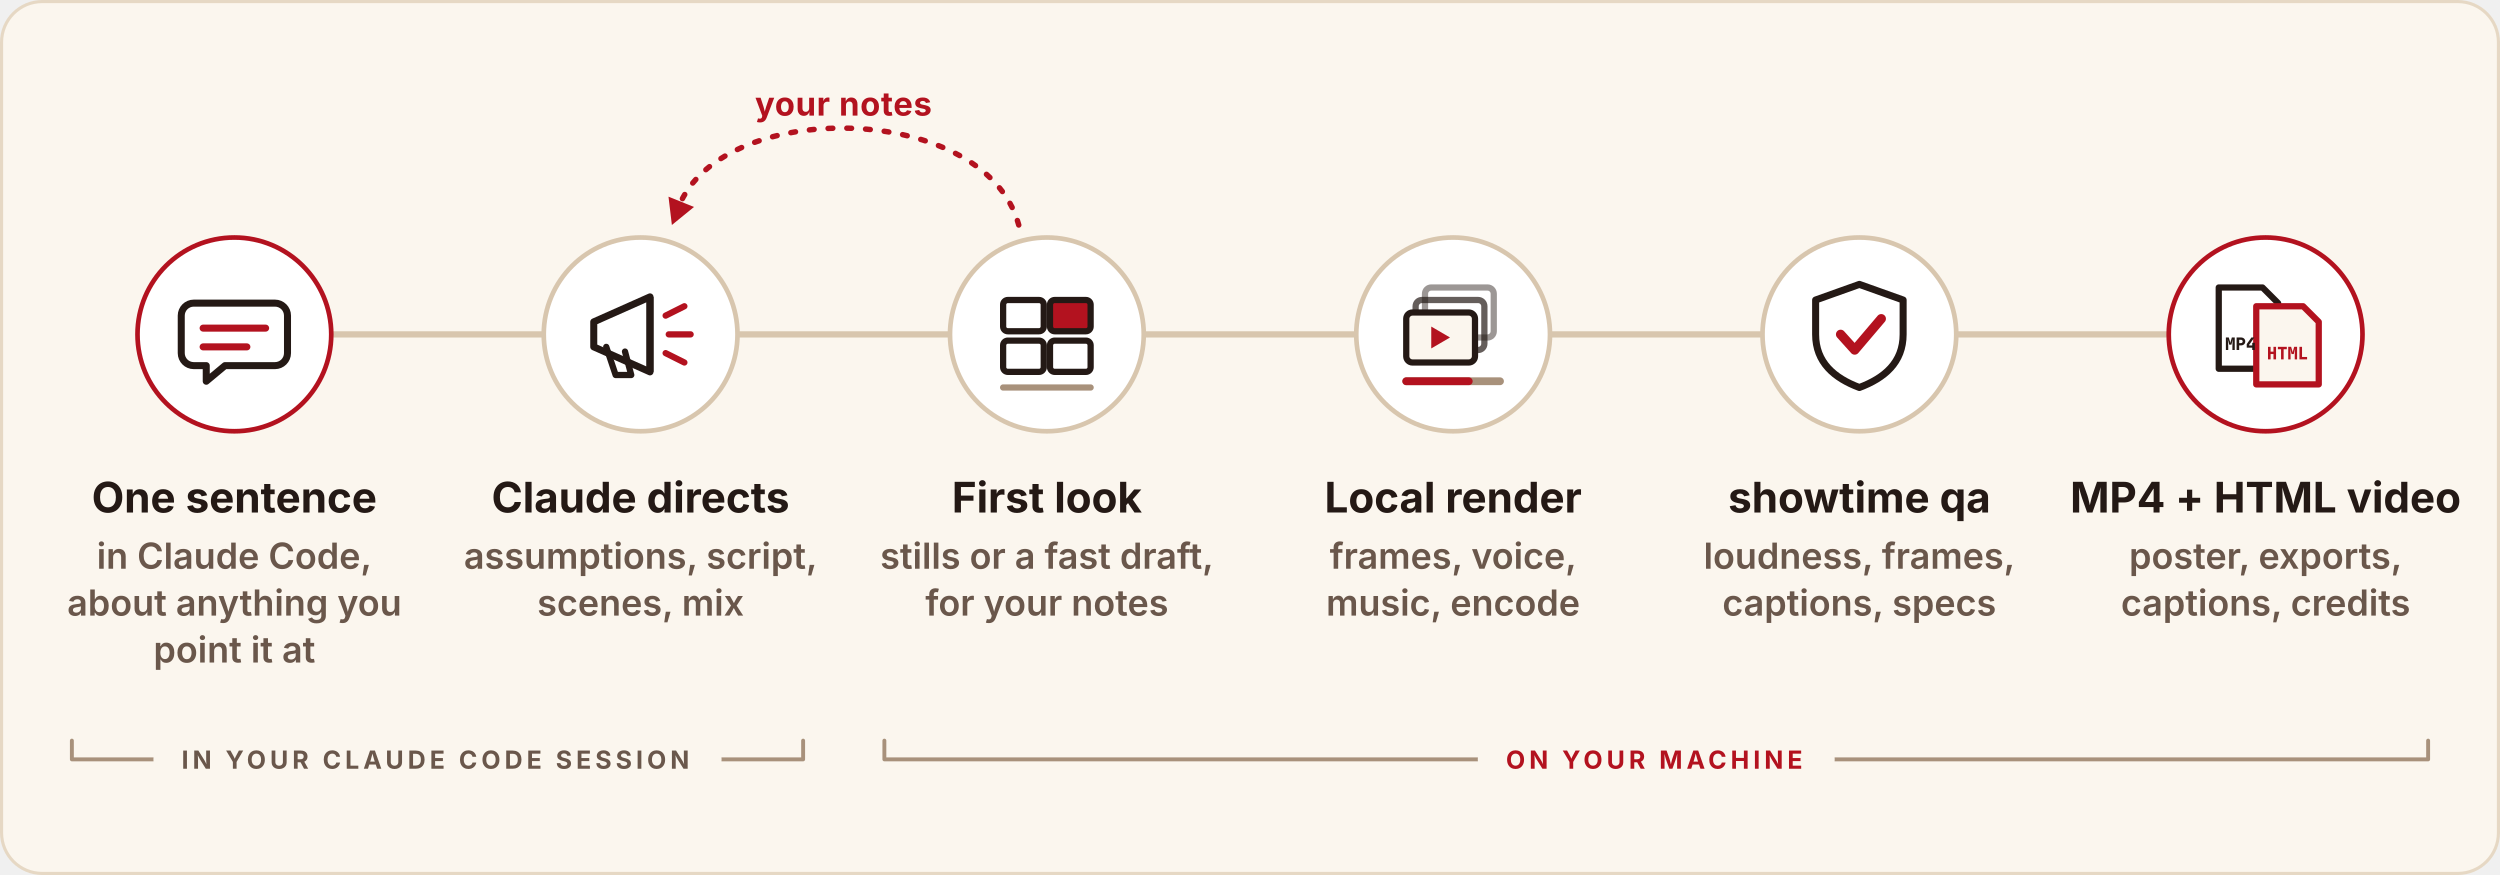
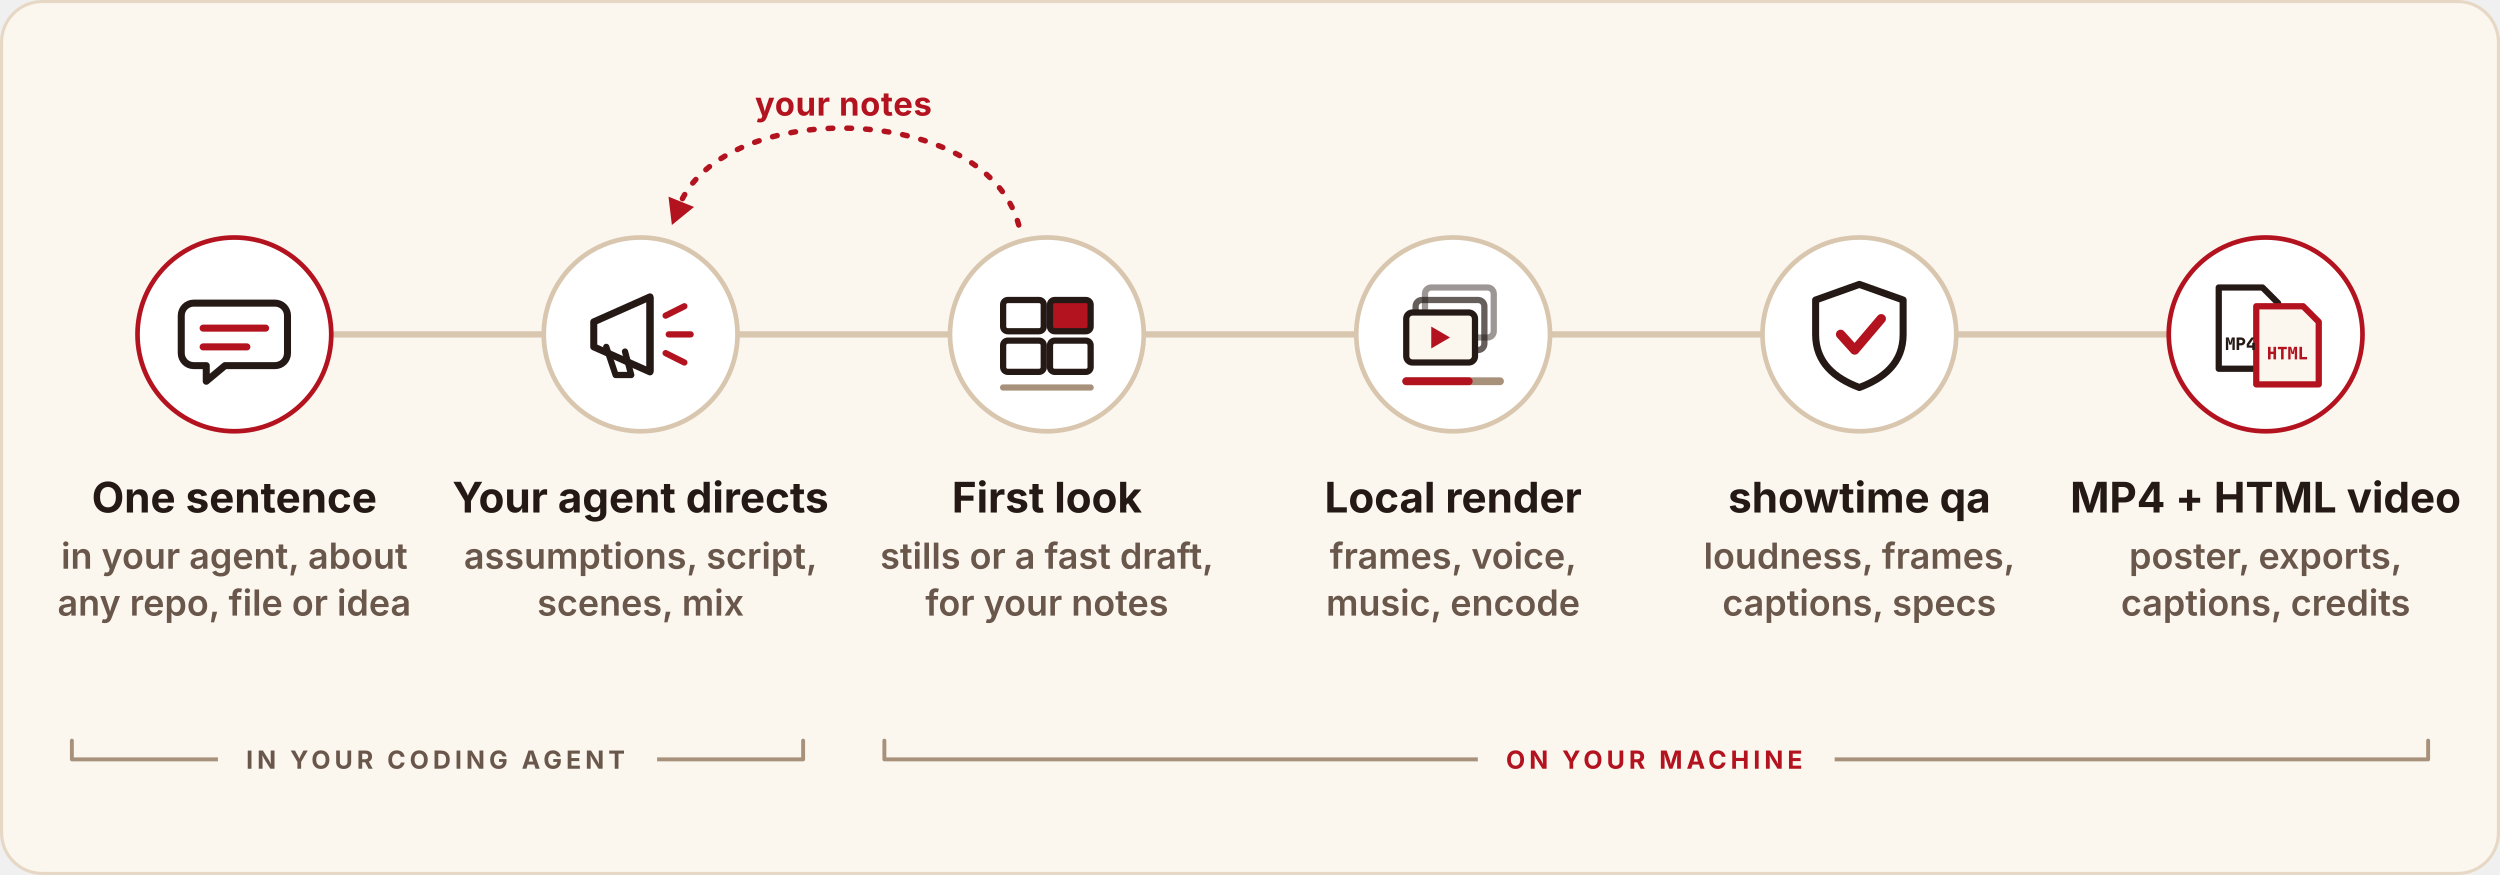
<svg xmlns="http://www.w3.org/2000/svg" viewBox="0 0 1600 560" width="1600" height="560" role="img" aria-labelledby="t d">
  <style>.tok{animation:tok 7.2s cubic-bezier(.45,0,.2,1) infinite both}@keyframes tok{0%{transform:translateX(0px)}9.17%{transform:translateX(0px)}16.67%{transform:translateX(260px)}25.83%{transform:translateX(260px)}33.33%{transform:translateX(520px)}42.5%{transform:translateX(520px)}50%{transform:translateX(780px)}59.17%{transform:translateX(780px)}66.67%{transform:translateX(1040px)}75.83%{transform:translateX(1040px)}83.33%{transform:translateX(1300px)}92.5%{transform:translateX(1300px)}100%{transform:translateX(1300px)}}.st0{animation:st 7.2s 0s ease-out infinite both}.st1{animation:st 7.2s 1.2s ease-out infinite both}.st2{animation:st 7.2s 2.4s ease-out infinite both}.st3{animation:st 7.2s 3.6s ease-out infinite both}.st4{animation:st 7.2s 4.8s ease-out infinite both}.st5{animation:st 7.2s 6s ease-out infinite both}@keyframes st{0%{opacity:0}6%{opacity:.35}30%,100%{opacity:0}}@media (prefers-reduced-motion: reduce){*{animation:none!important;transition:none!important}}</style>
  <defs>
-     <path id="i6-C" d="M785 20Q589 20 435 -71Q281 -162 192 -333Q103 -504 103 -744Q103 -985 192 -1156Q282 -1328 436 -1419Q591 -1510 785 -1510Q907 -1510 1014 -1476Q1120 -1441 1204 -1374Q1287 -1308 1341 -1212Q1395 -1116 1413 -994H1144Q1131 -1061 1100 -1112Q1068 -1163 1021 -1198Q974 -1234 915 -1252Q856 -1271 789 -1271Q667 -1271 572 -1210Q478 -1148 424 -1030Q371 -913 371 -744Q371 -573 425 -456Q479 -339 574 -279Q668 -219 788 -219Q855 -219 914 -238Q973 -256 1020 -292Q1068 -327 1100 -378Q1132 -430 1144 -496H1414Q1399 -389 1348 -296Q1298 -202 1216 -131Q1134 -60 1026 -20Q917 20 785 20Z" />
    <path id="i6-a" d="M450 23Q344 23 259 -16Q174 -54 125 -129Q76 -204 76 -314Q76 -409 112 -471Q147 -533 208 -570Q268 -607 344 -626Q420 -645 502 -653Q599 -664 660 -672Q721 -680 750 -698Q778 -716 778 -754V-759Q778 -814 756 -852Q734 -891 690 -912Q647 -932 583 -932Q518 -932 470 -912Q423 -892 393 -860Q363 -828 349 -791L108 -840Q141 -939 210 -1004Q279 -1068 374 -1100Q470 -1132 582 -1132Q661 -1132 742 -1114Q822 -1095 889 -1051Q956 -1007 997 -933Q1038 -859 1038 -747V0H789V-154H779Q754 -107 710 -66Q667 -26 602 -2Q538 23 450 23ZM517 -170Q598 -170 656 -202Q715 -234 748 -286Q780 -339 780 -401V-533Q767 -523 736 -514Q706 -505 668 -498Q631 -491 594 -486Q558 -481 533 -478Q475 -470 428 -452Q381 -434 354 -402Q328 -369 328 -317Q328 -269 352 -236Q377 -204 420 -187Q462 -170 517 -170Z" />
    <path id="i6-b" d="M728 20Q633 20 569 -12Q505 -45 467 -91Q429 -137 409 -177H392V0H138V-1490H398V-933H409Q429 -973 466 -1019Q503 -1065 566 -1098Q630 -1132 729 -1132Q859 -1132 963 -1066Q1067 -1000 1128 -872Q1190 -743 1190 -557Q1190 -373 1130 -244Q1070 -115 966 -48Q861 20 728 20ZM658 -194Q745 -194 804 -242Q863 -289 893 -372Q923 -454 923 -558Q923 -662 894 -744Q864 -825 805 -872Q746 -918 658 -918Q572 -918 513 -873Q454 -828 424 -748Q393 -667 393 -558Q393 -449 424 -367Q454 -285 514 -240Q573 -194 658 -194Z" />
    <path id="i6-c" d="M623 23Q460 23 340 -50Q220 -122 154 -252Q89 -381 89 -553Q89 -727 154 -858Q220 -988 340 -1060Q460 -1132 623 -1132Q716 -1132 796 -1108Q876 -1084 939 -1038Q1002 -993 1044 -928Q1087 -863 1105 -781L862 -730Q851 -773 830 -808Q810 -844 780 -869Q750 -894 711 -908Q672 -921 625 -921Q534 -921 474 -872Q414 -824 384 -742Q354 -659 354 -554Q354 -451 384 -368Q414 -285 474 -236Q534 -188 625 -188Q673 -188 712 -202Q752 -216 782 -242Q813 -268 834 -305Q855 -342 865 -387L1108 -336Q1090 -252 1048 -186Q1005 -120 942 -74Q878 -27 798 -2Q717 23 623 23Z" />
    <path id="i6-comma" d="M123 383 211 -220H479L305 383Z" />
    <path id="i6-d" d="M550 20Q418 20 314 -48Q209 -115 149 -244Q89 -373 89 -557Q89 -743 150 -872Q212 -1000 316 -1066Q421 -1132 549 -1132Q649 -1132 712 -1098Q776 -1065 814 -1019Q851 -973 870 -933H881V-1490H1141V0H886V-177H870Q850 -137 812 -91Q773 -45 710 -12Q647 20 550 20ZM621 -194Q706 -194 765 -240Q824 -285 855 -367Q886 -449 886 -558Q886 -667 856 -748Q825 -828 766 -873Q706 -918 621 -918Q533 -918 474 -872Q415 -825 385 -744Q355 -662 355 -558Q355 -454 385 -372Q415 -289 474 -242Q534 -194 621 -194Z" />
    <path id="i6-e" d="M632 23Q463 23 342 -48Q220 -119 154 -248Q89 -377 89 -552Q89 -725 154 -855Q218 -985 336 -1058Q455 -1132 615 -1132Q717 -1132 810 -1099Q902 -1066 974 -997Q1045 -928 1086 -822Q1126 -715 1126 -568V-486H212V-663H997L875 -611Q875 -705 846 -776Q817 -848 760 -888Q702 -928 616 -928Q530 -928 470 -888Q410 -847 378 -780Q347 -712 347 -629V-507Q347 -401 383 -328Q419 -255 484 -218Q549 -181 635 -181Q692 -181 738 -198Q785 -214 819 -246Q853 -279 870 -326L1109 -277Q1082 -187 1017 -120Q952 -52 854 -14Q757 23 632 23Z" />
    <path id="i6-f" d="M726 -1118V-914H20V-1118ZM225 0V-1225Q225 -1337 272 -1411Q318 -1485 398 -1522Q477 -1560 572 -1560Q641 -1560 694 -1549Q747 -1538 772 -1529L719 -1327Q702 -1332 678 -1338Q653 -1343 620 -1343Q547 -1343 516 -1307Q484 -1271 484 -1205V0Z" />
    <path id="i6-g" d="M620 442Q486 442 386 408Q287 374 224 316Q160 257 132 183L352 104Q370 135 402 168Q433 201 486 222Q538 244 619 244Q740 244 813 188Q886 131 886 11V-200H864Q845 -160 808 -118Q771 -75 708 -46Q646 -17 549 -17Q421 -17 316 -78Q212 -138 150 -259Q89 -380 89 -562Q89 -746 151 -873Q213 -1000 318 -1066Q422 -1132 551 -1132Q650 -1132 714 -1099Q778 -1066 816 -1020Q854 -973 874 -933H888V-1118H1143V3Q1143 152 1075 250Q1007 347 889 394Q771 442 620 442ZM622 -222Q707 -222 766 -262Q825 -303 856 -380Q887 -457 887 -564Q887 -670 856 -750Q826 -829 767 -874Q708 -918 622 -918Q534 -918 474 -872Q415 -825 385 -746Q355 -666 355 -564Q355 -461 386 -384Q416 -307 476 -264Q535 -222 622 -222Z" />
-     <path id="i6-h" d="M398 -655V0H138V-1490H394V-842H367Q414 -987 505 -1060Q596 -1132 733 -1132Q848 -1132 934 -1083Q1021 -1034 1068 -940Q1116 -846 1116 -711V0H855V-671Q855 -783 797 -847Q739 -911 637 -911Q568 -911 514 -881Q460 -851 429 -794Q398 -736 398 -655Z" />
    <path id="i6-i" d="M138 0V-1118H398V0ZM268 -1276Q206 -1276 162 -1318Q117 -1360 117 -1418Q117 -1478 162 -1520Q206 -1561 268 -1561Q331 -1561 376 -1520Q420 -1478 420 -1419Q420 -1360 376 -1318Q331 -1276 268 -1276Z" />
    <path id="i6-l" d="M398 -1490V0H138V-1490Z" />
    <path id="i6-m" d="M138 0V-1118H382L392 -849H373Q397 -949 448 -1012Q498 -1075 566 -1106Q633 -1136 707 -1136Q828 -1136 902 -1060Q977 -984 1008 -836H977Q1000 -936 1056 -1002Q1111 -1069 1188 -1102Q1264 -1136 1351 -1136Q1452 -1136 1532 -1092Q1612 -1048 1659 -964Q1706 -879 1706 -754V0H1446V-714Q1446 -818 1389 -866Q1332 -914 1252 -914Q1190 -914 1144 -887Q1098 -860 1074 -812Q1049 -765 1049 -702V0H795V-726Q795 -811 742 -862Q689 -914 606 -914Q549 -914 502 -888Q454 -862 426 -811Q398 -760 398 -685V0Z" />
    <path id="i6-n" d="M398 -655V0H138V-1118H384L388 -842H367Q414 -987 505 -1060Q596 -1132 733 -1132Q848 -1132 934 -1083Q1020 -1034 1068 -940Q1115 -846 1115 -711V0H855V-671Q855 -783 797 -847Q739 -911 637 -911Q568 -911 514 -881Q460 -851 429 -794Q398 -736 398 -655Z" />
    <path id="i6-o" d="M623 23Q460 23 340 -50Q220 -122 154 -252Q89 -381 89 -553Q89 -727 154 -858Q220 -988 340 -1060Q460 -1132 623 -1132Q787 -1132 907 -1060Q1027 -988 1092 -858Q1158 -727 1158 -553Q1158 -381 1092 -252Q1027 -122 907 -50Q787 23 623 23ZM623 -188Q714 -188 774 -237Q835 -286 864 -369Q894 -452 894 -554Q894 -657 864 -740Q835 -823 774 -872Q714 -921 623 -921Q532 -921 472 -872Q413 -823 384 -740Q354 -658 354 -554Q354 -452 384 -369Q413 -286 472 -237Q532 -188 623 -188Z" />
    <path id="i6-p" d="M138 418V-1118H392V-933H409Q429 -973 466 -1019Q503 -1065 566 -1098Q630 -1132 729 -1132Q859 -1132 963 -1066Q1067 -1000 1128 -872Q1190 -743 1190 -557Q1190 -373 1130 -244Q1070 -115 966 -48Q861 20 728 20Q633 20 569 -12Q505 -45 467 -91Q429 -137 409 -177H398V418ZM658 -194Q745 -194 804 -242Q863 -289 893 -372Q923 -454 923 -558Q923 -662 894 -744Q864 -825 805 -872Q746 -918 658 -918Q572 -918 513 -873Q454 -828 424 -748Q393 -667 393 -558Q393 -449 424 -367Q454 -285 514 -240Q573 -194 658 -194Z" />
    <path id="i6-r" d="M138 0V-1118H390V-931H402Q432 -1028 507 -1080Q582 -1133 678 -1133Q700 -1133 727 -1131Q754 -1129 773 -1126V-887Q757 -892 721 -896Q685 -900 650 -900Q578 -900 520 -869Q463 -838 430 -784Q398 -729 398 -658V0Z" />
    <path id="i6-s" d="M561 23Q432 23 333 -14Q234 -51 170 -122Q107 -193 88 -294L331 -340Q354 -257 412 -216Q471 -176 566 -176Q662 -176 718 -214Q775 -253 775 -310Q775 -358 738 -390Q701 -421 624 -438L433 -479Q275 -513 197 -591Q119 -669 119 -792Q119 -896 176 -972Q233 -1048 334 -1090Q436 -1132 570 -1132Q697 -1132 788 -1096Q880 -1060 936 -996Q993 -931 1015 -844L783 -798Q764 -857 714 -898Q664 -938 573 -938Q490 -938 434 -902Q379 -865 379 -808Q379 -759 416 -727Q453 -695 538 -677L728 -637Q887 -603 964 -528Q1041 -453 1041 -335Q1041 -229 980 -148Q919 -68 810 -22Q702 23 561 23Z" />
    <path id="i6-t" d="M655 -1118V-914H20V-1118ZM179 -1384H439V-315Q439 -254 465 -226Q491 -197 550 -197Q568 -197 598 -202Q627 -206 645 -210L686 -9Q643 4 598 10Q553 15 512 15Q351 15 265 -65Q179 -145 179 -293Z" />
    <path id="i6-u" d="M521 14Q406 14 320 -35Q233 -84 186 -178Q138 -273 138 -407V-1118H398V-447Q398 -335 456 -271Q515 -207 617 -207Q686 -207 740 -237Q794 -267 824 -325Q855 -383 855 -463V-1118H1116V0H869L866 -276H886Q839 -130 747 -58Q655 14 521 14Z" />
    <path id="i6-v" d="M455 0 39 -1118H317L521 -510Q557 -403 583 -295Q609 -187 636 -76H571Q599 -187 624 -295Q650 -403 685 -510L888 -1118H1164L746 0Z" />
    <path id="i6-x" d="M50 0 485 -675 484 -473 72 -1118H358L472 -928Q522 -843 561 -762Q600 -681 640 -605H532Q574 -680 612 -762Q649 -843 700 -928L818 -1118H1098L680 -469V-666L1115 0H831L693 -224Q643 -309 604 -389Q564 -469 524 -542H632Q592 -469 556 -389Q519 -309 469 -224L331 0Z" />
    <path id="i6-y" d="M127 399 188 196 219 204Q278 219 324 212Q370 206 401 172Q432 139 445 75L461 4L39 -1118H317L521 -510Q557 -402 580 -295Q603 -188 631 -76H563Q590 -188 617 -296Q644 -403 680 -510L891 -1118H1166L686 144Q652 233 601 296Q550 360 476 393Q402 426 301 426Q246 426 200 418Q153 410 127 399Z" />
    <path id="i7-A" d="M49 0 558 -1490H958L1480 0H1141L902 -719Q859 -858 814 -1024Q770 -1189 721 -1385H788Q740 -1188 698 -1022Q657 -855 616 -719L386 0ZM367 -346V-585H1162V-346Z" />
    <path id="i7-C" d="M786 20Q588 20 432 -70Q275 -160 184 -331Q94 -502 94 -744Q94 -987 185 -1158Q276 -1330 433 -1420Q590 -1510 786 -1510Q913 -1510 1022 -1474Q1132 -1439 1217 -1371Q1302 -1303 1356 -1204Q1410 -1106 1427 -980H1118Q1108 -1042 1080 -1090Q1051 -1137 1008 -1170Q966 -1204 911 -1222Q856 -1239 792 -1239Q676 -1239 588 -1181Q501 -1123 452 -1012Q404 -902 404 -744Q404 -583 453 -473Q502 -363 589 -307Q676 -251 791 -251Q855 -251 910 -268Q964 -286 1008 -320Q1051 -353 1080 -401Q1108 -449 1119 -510H1428Q1416 -406 1366 -311Q1317 -216 1235 -141Q1153 -66 1040 -23Q927 20 786 20Z" />
    <path id="i7-D" d="M659 0H273V-263H644Q788 -263 886 -314Q983 -365 1032 -472Q1081 -579 1081 -746Q1081 -912 1032 -1018Q982 -1125 886 -1176Q789 -1227 646 -1227H266V-1490H664Q888 -1490 1050 -1400Q1211 -1311 1298 -1144Q1385 -978 1385 -746Q1385 -513 1298 -346Q1211 -179 1048 -90Q886 0 659 0ZM440 -1490V0H135V-1490Z" />
    <path id="i7-E" d="M135 0V-1490H1132V-1237H440V-877H1080V-628H440V-253H1134V0Z" />
    <path id="i7-F" d="M135 0V-1490H1115V-1237H440V-821H1049V-572H440V0Z" />
+     <path id="i7-G" d="M795 20Q586 20 428 -72Q271 -165 182 -336Q94 -508 94 -743Q94 -985 186 -1156Q278 -1328 435 -1419Q592 -1510 788 -1510Q914 -1510 1022 -1474Q1131 -1437 1216 -1370Q1300 -1303 1354 -1212Q1407 -1120 1423 -1009H1113Q1097 -1063 1068 -1106Q1040 -1148 1000 -1178Q959 -1208 907 -1224Q855 -1239 793 -1239Q678 -1239 590 -1182Q502 -1124 453 -1014Q404 -904 404 -746Q404 -588 452 -478Q501 -367 589 -309Q677 -251 797 -251Q905 -251 982 -290Q1059 -329 1100 -402Q1142 -474 1142 -571L1206 -562H818V-794H1438V-608Q1438 -412 1355 -272Q1272 -131 1127 -56Q982 20 795 20Z" />
    <path id="i7-H" d="M135 0V-1490H440V-888H1089V-1490H1395V0H1089V-635H440V0Z" />
    <path id="i7-I" d="M440 -1490V0H135V-1490Z" />
    <path id="i7-L" d="M135 0V-1490H440V-253H1083V0Z" />
    <path id="i7-M" d="M135 0V-1490H603L845 -806Q860 -758 880 -682Q899 -606 919 -518Q939 -430 956 -347Q974 -264 985 -203H926Q937 -263 954 -346Q972 -428 992 -516Q1012 -604 1032 -681Q1051 -758 1066 -806L1304 -1490H1774V0H1467V-702Q1467 -751 1468 -824Q1470 -897 1472 -982Q1475 -1066 1477 -1152Q1479 -1237 1480 -1313H1499Q1480 -1230 1457 -1142Q1434 -1053 1410 -970Q1387 -887 1366 -818Q1345 -748 1330 -702L1083 0H826L575 -702Q560 -748 539 -816Q518 -885 494 -968Q471 -1051 447 -1140Q423 -1228 402 -1313H425Q426 -1241 428 -1156Q430 -1071 432 -986Q435 -900 436 -826Q438 -753 438 -702V0Z" />
    <path id="i7-N" d="M135 0V-1490H475L946 -736Q982 -678 1019 -610Q1056 -542 1094 -459Q1133 -376 1171 -272H1140Q1133 -355 1128 -449Q1122 -543 1118 -629Q1114 -715 1114 -775V-1490H1426V0H1085L657 -684Q610 -761 570 -834Q530 -906 486 -994Q443 -1081 383 -1203H422Q428 -1095 434 -996Q440 -897 444 -816Q447 -736 447 -685V0Z" />
    <path id="i7-O" d="M789 20Q592 20 434 -70Q277 -160 186 -331Q94 -502 94 -744Q94 -987 186 -1158Q277 -1330 434 -1420Q592 -1510 789 -1510Q987 -1510 1144 -1420Q1301 -1330 1392 -1158Q1484 -987 1484 -744Q1484 -502 1392 -331Q1301 -160 1144 -70Q987 20 789 20ZM789 -251Q905 -251 992 -308Q1078 -364 1126 -474Q1174 -585 1174 -744Q1174 -905 1126 -1016Q1078 -1126 992 -1182Q905 -1239 789 -1239Q674 -1239 587 -1182Q500 -1125 452 -1014Q404 -904 404 -744Q404 -585 452 -475Q500 -365 587 -308Q674 -251 789 -251Z" />
    <path id="i7-P" d="M135 0V-1490H716Q886 -1490 1005 -1426Q1124 -1361 1186 -1248Q1249 -1134 1249 -987Q1249 -839 1186 -726Q1122 -614 1002 -550Q881 -487 709 -487H335V-733H660Q754 -733 814 -766Q875 -798 904 -855Q934 -912 934 -987Q934 -1062 904 -1118Q875 -1175 814 -1206Q753 -1238 659 -1238H440V0Z" />
    <path id="i7-R" d="M135 0V-1490H716Q886 -1490 1005 -1430Q1124 -1370 1186 -1261Q1249 -1152 1249 -1005Q1249 -858 1186 -752Q1122 -645 1002 -588Q881 -532 709 -532H315V-779H660Q754 -779 814 -804Q874 -830 904 -880Q934 -931 934 -1005Q934 -1081 904 -1132Q874 -1184 814 -1211Q753 -1238 659 -1238H440V0ZM964 0 601 -678H932L1302 0Z" />
-     <path id="i7-S" d="M681 22Q502 22 370 -33Q237 -88 163 -196Q89 -304 85 -462H382Q388 -387 427 -336Q466 -286 531 -261Q596 -236 678 -236Q760 -236 820 -260Q881 -283 915 -326Q949 -369 949 -426Q949 -477 918 -512Q888 -546 831 -571Q774 -596 692 -615L528 -656Q339 -702 232 -800Q125 -899 125 -1061Q125 -1196 198 -1297Q270 -1398 396 -1454Q523 -1510 685 -1510Q850 -1510 973 -1454Q1096 -1397 1165 -1296Q1234 -1196 1236 -1065H941Q933 -1155 864 -1204Q796 -1253 682 -1253Q605 -1253 550 -1231Q495 -1209 466 -1170Q438 -1131 438 -1081Q438 -1026 471 -990Q504 -953 559 -930Q614 -908 676 -893L811 -860Q905 -839 986 -803Q1067 -767 1128 -714Q1189 -662 1222 -590Q1256 -518 1256 -424Q1256 -289 1188 -188Q1120 -88 991 -33Q862 22 681 22Z" />
    <path id="i7-T" d="M75 -1237V-1490H1292V-1237H837V0H531V-1237Z" />
    <path id="i7-U" d="M749 21Q565 21 426 -48Q288 -116 212 -238Q135 -360 135 -523V-1490H440V-548Q440 -461 478 -394Q517 -326 586 -288Q656 -249 749 -249Q843 -249 912 -288Q982 -326 1020 -394Q1059 -461 1059 -548V-1490H1365V-523Q1365 -360 1288 -238Q1211 -116 1072 -48Q934 21 749 21Z" />
    <path id="i7-Y" d="M601 0V-560L49 -1490H406L658 -1026Q697 -956 727 -887Q757 -818 789 -722H722Q753 -819 782 -888Q811 -957 848 -1026L1092 -1490H1448L905 -560V0Z" />
    <path id="i7-a" d="M440 22Q334 22 250 -16Q165 -53 116 -128Q68 -202 68 -313Q68 -406 102 -469Q137 -532 196 -570Q256 -608 332 -628Q407 -648 490 -656Q587 -666 646 -674Q706 -683 734 -702Q761 -720 761 -756V-761Q761 -809 741 -842Q721 -875 682 -892Q642 -910 586 -910Q528 -910 485 -892Q442 -875 415 -846Q388 -817 375 -781L100 -826Q129 -924 196 -992Q263 -1060 362 -1096Q462 -1132 587 -1132Q677 -1132 762 -1110Q847 -1089 914 -1044Q982 -999 1022 -926Q1061 -854 1061 -753V0H777V-155H767Q740 -103 695 -64Q650 -24 586 -1Q523 22 440 22ZM525 -189Q596 -189 650 -217Q703 -245 733 -293Q763 -341 763 -400V-521Q750 -511 723 -503Q696 -495 663 -489Q630 -483 598 -478Q566 -473 541 -470Q486 -462 444 -444Q402 -426 379 -396Q356 -367 356 -321Q356 -278 378 -248Q400 -219 438 -204Q476 -189 525 -189Z" />
    <path id="i7-c" d="M628 22Q459 22 336 -50Q214 -123 148 -252Q81 -382 81 -554Q81 -728 148 -858Q214 -987 336 -1060Q459 -1132 628 -1132Q727 -1132 811 -1106Q895 -1080 960 -1032Q1025 -984 1067 -915Q1109 -846 1125 -760L846 -708Q837 -752 818 -786Q799 -821 772 -846Q745 -870 710 -883Q674 -896 631 -896Q551 -896 496 -853Q442 -810 414 -733Q387 -656 387 -555Q387 -456 414 -379Q442 -302 496 -258Q551 -214 631 -214Q674 -214 710 -228Q746 -241 774 -266Q802 -292 821 -328Q840 -364 848 -409L1127 -358Q1111 -269 1069 -200Q1027 -130 962 -80Q897 -30 812 -4Q728 22 628 22Z" />
    <path id="i7-d" d="M536 19Q408 19 304 -48Q201 -114 141 -242Q81 -371 81 -557Q81 -748 143 -876Q205 -1004 308 -1068Q411 -1132 535 -1132Q630 -1132 693 -1100Q756 -1068 795 -1021Q834 -974 853 -930H863V-1490H1163V0H868V-179H853Q833 -134 794 -88Q754 -43 691 -12Q628 19 536 19ZM629 -222Q705 -222 759 -264Q813 -306 841 -382Q869 -457 869 -558Q869 -660 842 -734Q814 -809 760 -850Q706 -892 629 -892Q550 -892 496 -849Q443 -806 416 -731Q389 -656 389 -558Q389 -460 416 -384Q444 -308 498 -265Q551 -222 629 -222Z" />
    <path id="i7-e" d="M633 22Q462 22 338 -48Q214 -118 148 -247Q81 -376 81 -553Q81 -726 147 -856Q213 -986 334 -1059Q455 -1132 618 -1132Q728 -1132 823 -1097Q918 -1062 990 -992Q1062 -921 1102 -815Q1143 -709 1143 -565V-481H204V-669H996L856 -619Q856 -706 830 -770Q803 -835 750 -870Q698 -906 621 -906Q543 -906 488 -870Q434 -834 406 -772Q378 -711 378 -632V-499Q378 -402 410 -336Q443 -270 502 -237Q560 -204 638 -204Q691 -204 734 -219Q777 -234 808 -264Q838 -293 854 -336L1126 -285Q1099 -193 1032 -124Q965 -54 864 -16Q764 22 633 22Z" />
    <path id="i7-four" d="M101 -265V-506L724 -1490H931V-1154H808L409 -523V-511H1293V-265ZM814 0V-338L820 -446V-1490H1107V0Z" />
+     <path id="i7-g" d="M625 442Q485 442 381 406Q277 371 212 309Q147 247 122 168L380 96Q394 127 424 156Q453 186 502 205Q551 224 623 224Q738 224 804 172Q869 119 869 8V-198H846Q826 -153 788 -111Q750 -69 688 -42Q627 -16 536 -16Q410 -16 307 -75Q204 -134 142 -255Q81 -376 81 -561Q81 -750 144 -877Q206 -1004 310 -1068Q413 -1132 537 -1132Q631 -1132 695 -1100Q759 -1069 798 -1022Q838 -974 858 -930H871V-1118H1166V-9Q1166 142 1096 242Q1027 342 905 392Q783 442 625 442ZM630 -244Q707 -244 760 -282Q814 -320 842 -392Q870 -463 870 -563Q870 -662 842 -736Q814 -810 760 -851Q707 -892 630 -892Q551 -892 498 -850Q444 -807 416 -733Q389 -659 389 -563Q389 -465 416 -394Q444 -322 498 -283Q552 -244 630 -244Z" />
    <path id="i7-h" d="M428 -647V0H128V-1490H422V-839H398Q442 -979 532 -1056Q621 -1132 763 -1132Q879 -1132 966 -1082Q1052 -1031 1100 -936Q1148 -842 1148 -711V0H847V-659Q847 -763 794 -822Q740 -881 645 -881Q582 -881 532 -854Q483 -826 456 -774Q428 -722 428 -647Z" />
    <path id="i7-i" d="M128 0V-1118H428V0ZM278 -1264Q210 -1264 162 -1309Q114 -1354 114 -1418Q114 -1482 162 -1527Q210 -1572 278 -1572Q346 -1572 394 -1528Q443 -1483 443 -1418Q443 -1354 394 -1309Q346 -1264 278 -1264Z" />
    <path id="i7-k" d="M400 -327V-688H445L811 -1118H1158L675 -557H604ZM128 0V-1490H428V0ZM826 0 490 -490 691 -703 1179 0Z" />
    <path id="i7-l" d="M428 -1490V0H128V-1490Z" />
    <path id="i7-m" d="M128 0V-1118H406L421 -840H399Q425 -943 476 -1008Q526 -1073 594 -1104Q662 -1135 737 -1135Q858 -1135 932 -1058Q1006 -982 1041 -822H1006Q1031 -929 1088 -998Q1144 -1068 1222 -1102Q1299 -1135 1384 -1135Q1487 -1135 1568 -1090Q1648 -1045 1694 -960Q1741 -876 1741 -754V0H1441V-697Q1441 -792 1390 -838Q1338 -884 1263 -884Q1207 -884 1166 -860Q1124 -835 1102 -791Q1079 -747 1079 -688V0H789V-705Q789 -787 740 -836Q692 -884 615 -884Q562 -884 520 -860Q477 -836 452 -790Q428 -743 428 -676V0Z" />
    <path id="i7-n" d="M428 -647V0H128V-1118H411L416 -839H398Q442 -979 532 -1056Q621 -1132 763 -1132Q879 -1132 966 -1082Q1052 -1031 1100 -936Q1147 -842 1147 -711V0H847V-659Q847 -763 794 -822Q740 -881 645 -881Q582 -881 532 -854Q483 -826 456 -774Q428 -722 428 -647Z" />
    <path id="i7-o" d="M628 22Q460 22 337 -50Q214 -123 148 -252Q81 -382 81 -554Q81 -728 148 -858Q214 -987 337 -1060Q460 -1132 628 -1132Q797 -1132 920 -1060Q1042 -987 1108 -858Q1175 -728 1175 -554Q1175 -382 1108 -252Q1042 -123 920 -50Q797 22 628 22ZM628 -214Q708 -214 762 -258Q816 -303 843 -380Q870 -458 870 -555Q870 -654 843 -731Q816 -808 762 -852Q708 -896 628 -896Q548 -896 494 -852Q441 -808 414 -731Q387 -654 387 -555Q387 -458 414 -380Q441 -303 494 -258Q548 -214 628 -214Z" />
    <path id="i7-plus" d="M568 -82V-1108H822V-82ZM183 -475V-715H1208V-475Z" />
    <path id="i7-q" d="M1163 418H863V-179H853Q833 -134 794 -88Q754 -43 691 -12Q628 19 536 19Q408 19 304 -48Q201 -114 141 -242Q81 -371 81 -557Q81 -748 143 -876Q205 -1004 308 -1068Q411 -1132 535 -1132Q630 -1132 693 -1100Q756 -1068 795 -1021Q834 -974 853 -930H868V-1118H1163ZM629 -222Q705 -222 759 -264Q813 -306 841 -382Q869 -457 869 -558Q869 -660 842 -734Q814 -809 760 -850Q706 -892 629 -892Q550 -892 496 -849Q443 -806 416 -731Q389 -656 389 -558Q389 -460 416 -384Q444 -308 498 -265Q551 -222 629 -222Z" />
    <path id="i7-r" d="M128 0V-1118H418V-923H430Q461 -1027 534 -1080Q606 -1133 700 -1133Q723 -1133 750 -1130Q777 -1128 797 -1123V-855Q777 -862 739 -866Q701 -870 667 -870Q599 -870 544 -840Q489 -811 458 -758Q428 -706 428 -636V0Z" />
    <path id="i7-s" d="M572 22Q437 22 333 -16Q229 -55 163 -128Q97 -202 78 -306L357 -354Q379 -276 434 -237Q489 -198 581 -198Q667 -198 716 -230Q766 -263 766 -313Q766 -357 730 -385Q695 -413 622 -428L429 -468Q267 -501 187 -580Q107 -660 107 -785Q107 -893 166 -970Q225 -1048 330 -1090Q435 -1132 577 -1132Q709 -1132 806 -1096Q903 -1059 963 -992Q1023 -925 1043 -834L777 -787Q760 -844 712 -880Q663 -917 581 -917Q507 -917 457 -886Q407 -855 407 -803Q407 -761 440 -732Q472 -703 551 -687L752 -647Q914 -614 993 -540Q1072 -465 1072 -345Q1072 -235 1008 -152Q944 -70 832 -24Q719 22 572 22Z" />
    <path id="i7-t" d="M683 -1118V-889H20V-1118ZM174 -1384H474V-327Q474 -274 498 -248Q521 -223 576 -223Q593 -223 624 -228Q655 -232 671 -236L714 -11Q664 4 614 10Q565 16 520 16Q352 16 263 -66Q174 -148 174 -301Z" />
    <path id="i7-u" d="M513 14Q397 14 310 -36Q223 -87 176 -182Q128 -276 128 -407V-1118H428V-459Q428 -355 482 -296Q536 -237 630 -237Q694 -237 743 -264Q792 -292 820 -344Q847 -397 847 -471V-1118H1148V0H864L860 -279H877Q833 -138 742 -62Q652 14 513 14Z" />
    <path id="i7-v" d="M443 0 31 -1118H350L538 -538Q572 -429 598 -318Q623 -207 650 -88H586Q612 -207 637 -318Q662 -429 696 -538L882 -1118H1197L784 0Z" />
    <path id="i7-w" d="M361 0 31 -1118H346L443 -705Q468 -594 497 -464Q526 -333 550 -175H516Q542 -329 573 -460Q604 -592 631 -705L733 -1118H1009L1109 -705Q1134 -592 1165 -462Q1196 -331 1223 -175H1189Q1213 -330 1240 -460Q1268 -591 1294 -705L1391 -1118H1710L1378 0H1073L949 -431Q931 -496 913 -574Q895 -653 878 -734Q861 -816 843 -887H896Q879 -816 862 -734Q844 -653 826 -574Q808 -495 790 -431L666 0Z" />
    <path id="i7-y" d="M120 396 189 170 226 179Q286 195 333 188Q380 181 408 150Q437 119 443 63L451 3L31 -1118H350L538 -538Q572 -428 594 -318Q615 -208 643 -88H573Q600 -208 627 -318Q654 -429 690 -538L886 -1118H1201L726 132Q692 222 639 288Q586 354 507 390Q428 426 316 426Q256 426 204 418Q152 409 120 396Z" />
    <path id="m8-H" d="M66 0V-730H216V-450H384V-730H534V0H384V-310H216V0Z" />
    <path id="m8-L" d="M95 0V-730H245V-140H540V0Z" />
    <path id="m8-M" d="M42 0V-730H211L278 -500Q289 -464 294 -437Q300 -410 301 -399Q302 -410 308 -437Q313 -464 323 -500L389 -730H558V0H421V-200Q421 -255 424 -316Q426 -376 430 -436Q434 -496 439 -548Q444 -601 448 -640L364 -310H237L149 -640Q154 -603 159 -552Q164 -500 168 -440Q173 -381 176 -319Q179 -257 179 -200V0Z" />
    <path id="m8-P" d="M66 0V-730H315Q392 -730 449 -701Q507 -672 538 -620Q570 -568 570 -498Q570 -429 538 -376Q506 -324 449 -295Q392 -266 315 -266H216V0ZM216 -401H315Q363 -401 391 -427Q420 -454 420 -498Q420 -542 391 -568Q363 -595 315 -595H216Z" />
    <path id="m8-T" d="M225 0V-590H40V-730H560V-590H375V0Z" />
    <path id="m8-four" d="M375 0V-134H55V-343L329 -730H499L195 -301V-264H375V-420H525V0Z" />
  </defs>
  <rect x="1" y="1" width="1598" height="558" rx="26" fill="#FBF6EE" stroke="#E6D8C4" stroke-width="2" />
  <path d="M150 214 H1450" stroke="#D8C6AE" stroke-width="4" fill="none" stroke-linecap="round" stroke-linejoin="round" />
  <g class="tok">
    <circle cx="150" cy="214" r="11" fill="#C8922A" />
    <circle cx="150" cy="214" r="22" fill="#C8922A" opacity=".25" />
  </g>
  <path d="M652 144 C630 62 450 62 432 140" stroke="#B3121F" stroke-width="3.5" stroke-dasharray="3 9" fill="none" stroke-linecap="round" stroke-linejoin="round" />
  <path d="M0 0 L-16 -8.8 L-16 8.8 Z" fill="#B3121F" transform="translate(430 144) rotate(112)" />
  <g transform="translate(483.2 74.0) scale(0.01025)" fill="#B3121F">
    <use href="#i7-y" x="0" />
    <use href="#i7-o" x="1237" />
    <use href="#i7-u" x="2534" />
    <use href="#i7-r" x="3850" />
    <use href="#i7-n" x="5251" />
    <use href="#i7-o" x="6567" />
    <use href="#i7-t" x="7864" />
    <use href="#i7-e" x="8635" />
    <use href="#i7-s" x="9896" />
  </g>
  <g class="st0">
    <circle cx="150" cy="214" r="76" fill="#E9B949" opacity=".0" />
  </g>
  <circle cx="150" cy="214" r="62" fill="#FFFFFF" stroke="#B3121F" stroke-width="3" />
  <g transform="translate(150 214)">
    <path d="M-26 -20 H26 A8 8 0 0 1 34 -12 V12 A8 8 0 0 1 26 20 H-6 L-18 30 V20 H-26 A8 8 0 0 1 -34 12 V-12 A8 8 0 0 1 -26 -20 Z" stroke="#241915" stroke-width="4.5" fill="none" stroke-linecap="round" stroke-linejoin="round" />
    <path d="M-20 -4 H20 M-20 8 H8" stroke="#B3121F" stroke-width="4.5" fill="none" stroke-linecap="round" stroke-linejoin="round" />
  </g>
  <g transform="translate(58.7 328.0) scale(0.01318)" fill="#241915">
    <use href="#i7-O" x="0" />
    <use href="#i7-n" x="1578" />
    <use href="#i7-e" x="2853" />
    <use href="#i7-s" x="4558" />
    <use href="#i7-e" x="5705" />
    <use href="#i7-n" x="6925" />
    <use href="#i7-t" x="8200" />
    <use href="#i7-e" x="8930" />
    <use href="#i7-n" x="10150" />
    <use href="#i7-c" x="11425" />
    <use href="#i7-e" x="12630" />
  </g>
-   <g transform="translate(61.9 364.0) scale(0.01123)" fill="#6A574B">
+   <g transform="translate(39.1 364.0) scale(0.01123)" fill="#6A574B">
    <use href="#i6-i" x="0" />
    <use href="#i6-n" x="536" />
-     <use href="#i6-C" x="2305" />
-     <use href="#i6-l" x="3814" />
-     <use href="#i6-a" x="4350" />
-     <use href="#i6-u" x="5526" />
-     <use href="#i6-d" x="6780" />
-     <use href="#i6-e" x="8058" />
-     <use href="#i6-C" x="9785" />
-     <use href="#i6-o" x="11294" />
-     <use href="#i6-d" x="12541" />
-     <use href="#i6-e" x="13819" />
-     <use href="#i6-comma" x="15030" />
-   </g>
-   <g transform="translate(43.0 394.0) scale(0.01123)" fill="#6A574B">
+     <use href="#i6-y" x="2305" />
+     <use href="#i6-o" x="3472" />
+     <use href="#i6-u" x="4719" />
+     <use href="#i6-r" x="5973" />
+     <use href="#i6-a" x="7302" />
+     <use href="#i6-g" x="8478" />
+     <use href="#i6-e" x="9759" />
+     <use href="#i6-n" x="10970" />
+     <use href="#i6-t" x="12223" />
+     <use href="#i6-comma" x="12946" />
+     <use href="#i6-a" x="14073" />
+     <use href="#i6-b" x="15249" />
+     <use href="#i6-o" x="16527" />
+     <use href="#i6-u" x="17774" />
+     <use href="#i6-t" x="19028" />
+   </g>
+   <g transform="translate(36.8 394.0) scale(0.01123)" fill="#6A574B">
    <use href="#i6-a" x="0" />
-     <use href="#i6-b" x="1176" />
-     <use href="#i6-o" x="2454" />
-     <use href="#i6-u" x="3701" />
-     <use href="#i6-t" x="4955" />
-     <use href="#i6-a" x="6194" />
-     <use href="#i6-n" x="7370" />
-     <use href="#i6-y" x="8589" />
-     <use href="#i6-t" x="9828" />
-     <use href="#i6-h" x="10555" />
-     <use href="#i6-i" x="11809" />
-     <use href="#i6-n" x="12345" />
-     <use href="#i6-g" x="13598" />
-     <use href="#i6-y" x="15395" />
-     <use href="#i6-o" x="16562" />
-     <use href="#i6-u" x="17809" />
-   </g>
-   <g transform="translate(98.2 424.0) scale(0.01123)" fill="#6A574B">
-     <use href="#i6-p" x="0" />
-     <use href="#i6-o" x="1278" />
-     <use href="#i6-i" x="2525" />
-     <use href="#i6-n" x="3061" />
-     <use href="#i6-t" x="4314" />
-     <use href="#i6-i" x="5553" />
-     <use href="#i6-t" x="6089" />
-     <use href="#i6-a" x="7328" />
-     <use href="#i6-t" x="8504" />
+     <use href="#i6-n" x="1176" />
+     <use href="#i6-y" x="2395" />
+     <use href="#i6-r" x="4116" />
+     <use href="#i6-e" x="4884" />
+     <use href="#i6-p" x="6095" />
+     <use href="#i6-o" x="7373" />
+     <use href="#i6-comma" x="8620" />
+     <use href="#i6-f" x="9747" />
+     <use href="#i6-i" x="10555" />
+     <use href="#i6-l" x="11091" />
+     <use href="#i6-e" x="11627" />
+     <use href="#i6-o" x="13354" />
+     <use href="#i6-r" x="14601" />
+     <use href="#i6-i" x="15930" />
+     <use href="#i6-d" x="16466" />
+     <use href="#i6-e" x="17744" />
+     <use href="#i6-a" x="18975" />
  </g>
  <g class="st1">
    <circle cx="410" cy="214" r="76" fill="#E9B949" opacity=".0" />
  </g>
  <circle cx="410" cy="214" r="62" fill="#FFFFFF" stroke="#D8C6AE" stroke-width="3" />
  <g transform="translate(410 214)">
    <path d="M-30 -8 L6 -24 V24 L-30 8 Z" stroke="#241915" stroke-width="4.5" fill="none" stroke-linecap="round" stroke-linejoin="round" />
    <path d="M6 -24 L6 24" stroke="#241915" stroke-width="4.5" />
    <path d="M-22 8 L-16 26 H-6 L-10 11" stroke="#241915" stroke-width="4" fill="none" stroke-linecap="round" stroke-linejoin="round" />
    <path d="M16 -12 L28 -18 M18 0 H32 M16 12 L28 18" stroke="#B3121F" stroke-width="4" fill="none" stroke-linecap="round" stroke-linejoin="round" />
  </g>
-   <g transform="translate(314.6 328.0) scale(0.01318)" fill="#241915">
-     <use href="#i7-C" x="0" />
-     <use href="#i7-l" x="1515" />
-     <use href="#i7-a" x="2070" />
-     <use href="#i7-u" x="3259" />
-     <use href="#i7-d" x="4534" />
-     <use href="#i7-e" x="5825" />
-     <use href="#i7-d" x="7530" />
-     <use href="#i7-i" x="8821" />
-     <use href="#i7-r" x="9376" />
-     <use href="#i7-e" x="10160" />
-     <use href="#i7-c" x="11380" />
-     <use href="#i7-t" x="12585" />
-     <use href="#i7-s" x="13320" />
+   <g transform="translate(289.5 328.0) scale(0.01318)" fill="#241915">
+     <use href="#i7-Y" x="0" />
+     <use href="#i7-o" x="1273" />
+     <use href="#i7-u" x="2529" />
+     <use href="#i7-r" x="3804" />
+     <use href="#i7-a" x="5123" />
+     <use href="#i7-g" x="6312" />
+     <use href="#i7-e" x="7606" />
+     <use href="#i7-n" x="8826" />
+     <use href="#i7-t" x="10101" />
+     <use href="#i7-d" x="11336" />
+     <use href="#i7-i" x="12627" />
+     <use href="#i7-r" x="13182" />
+     <use href="#i7-e" x="13966" />
+     <use href="#i7-c" x="15186" />
+     <use href="#i7-t" x="16391" />
+     <use href="#i7-s" x="17126" />
  </g>
  <g transform="translate(296.9 364.0) scale(0.01123)" fill="#6A574B">
    <use href="#i6-a" x="0" />
    <use href="#i6-s" x="1176" />
    <use href="#i6-s" x="2301" />
    <use href="#i6-u" x="3426" />
    <use href="#i6-m" x="4680" />
    <use href="#i6-p" x="6524" />
    <use href="#i6-t" x="7802" />
    <use href="#i6-i" x="8525" />
    <use href="#i6-o" x="9061" />
    <use href="#i6-n" x="10308" />
    <use href="#i6-s" x="11561" />
    <use href="#i6-comma" x="12686" />
    <use href="#i6-s" x="13813" />
    <use href="#i6-c" x="14938" />
    <use href="#i6-r" x="16131" />
    <use href="#i6-i" x="16957" />
    <use href="#i6-p" x="17493" />
    <use href="#i6-t" x="18771" />
    <use href="#i6-comma" x="19494" />
  </g>
  <g transform="translate(343.8 394.0) scale(0.01123)" fill="#6A574B">
    <use href="#i6-s" x="0" />
    <use href="#i6-c" x="1125" />
    <use href="#i6-e" x="2318" />
    <use href="#i6-n" x="3529" />
    <use href="#i6-e" x="4782" />
    <use href="#i6-s" x="5993" />
    <use href="#i6-comma" x="7118" />
    <use href="#i6-m" x="8245" />
    <use href="#i6-i" x="10089" />
    <use href="#i6-x" x="10625" />
  </g>
  <g class="st2">
    <circle cx="670" cy="214" r="76" fill="#E9B949" opacity=".0" />
  </g>
  <circle cx="670" cy="214" r="62" fill="#FFFFFF" stroke="#D8C6AE" stroke-width="3" />
  <g transform="translate(670 214)">
    <rect x="-28" y="-22" width="26" height="20" rx="3" fill="none" stroke="#241915" stroke-width="4" />
    <rect x="2" y="-22" width="26" height="20" rx="3" fill="#B3121F" stroke="#241915" stroke-width="4" />
    <rect x="-28" y="4" width="26" height="20" rx="3" fill="none" stroke="#241915" stroke-width="4" />
    <rect x="2" y="4" width="26" height="20" rx="3" fill="none" stroke="#241915" stroke-width="4" />
    <path d="M-28 34 H28" stroke="#A8917B" stroke-width="4" fill="none" stroke-linecap="round" stroke-linejoin="round" />
  </g>
  <g transform="translate(609.2 328.0) scale(0.01318)" fill="#241915">
    <use href="#i7-F" x="0" />
    <use href="#i7-i" x="1202" />
    <use href="#i7-r" x="1757" />
    <use href="#i7-s" x="2591" />
    <use href="#i7-t" x="3738" />
    <use href="#i7-l" x="4973" />
    <use href="#i7-o" x="5528" />
    <use href="#i7-o" x="6784" />
    <use href="#i7-k" x="8040" />
  </g>
  <g transform="translate(563.3 364.0) scale(0.01123)" fill="#6A574B">
    <use href="#i6-s" x="0" />
    <use href="#i6-t" x="1125" />
    <use href="#i6-i" x="1848" />
    <use href="#i6-l" x="2384" />
    <use href="#i6-l" x="2920" />
    <use href="#i6-s" x="3456" />
    <use href="#i6-o" x="5097" />
    <use href="#i6-r" x="6344" />
    <use href="#i6-a" x="7673" />
    <use href="#i6-f" x="9365" />
    <use href="#i6-a" x="10124" />
    <use href="#i6-s" x="11300" />
    <use href="#i6-t" x="12425" />
    <use href="#i6-d" x="13664" />
    <use href="#i6-r" x="14942" />
    <use href="#i6-a" x="15736" />
    <use href="#i6-f" x="16912" />
    <use href="#i6-t" x="17631" />
    <use href="#i6-comma" x="18354" />
  </g>
  <g transform="translate(592.2 394.0) scale(0.01123)" fill="#6A574B">
    <use href="#i6-f" x="0" />
    <use href="#i6-o" x="747" />
    <use href="#i6-r" x="1994" />
    <use href="#i6-y" x="3323" />
    <use href="#i6-o" x="4490" />
    <use href="#i6-u" x="5737" />
    <use href="#i6-r" x="6991" />
    <use href="#i6-n" x="8320" />
    <use href="#i6-o" x="9573" />
    <use href="#i6-t" x="10820" />
    <use href="#i6-e" x="11523" />
    <use href="#i6-s" x="12734" />
  </g>
  <g class="st3">
    <circle cx="930" cy="214" r="76" fill="#E9B949" opacity=".0" />
  </g>
  <circle cx="930" cy="214" r="62" fill="#FFFFFF" stroke="#D8C6AE" stroke-width="3" />
  <g transform="translate(930 214)">
    <rect x="-18" y="-30" width="44" height="32" rx="4" stroke="#241915" stroke-width="4" opacity=".45" fill="none" stroke-linecap="round" stroke-linejoin="round" />
    <rect x="-24" y="-22" width="44" height="32" rx="4" stroke="#241915" stroke-width="4" opacity=".7" fill="none" stroke-linecap="round" stroke-linejoin="round" />
    <rect x="-30" y="-14" width="44" height="32" rx="4" fill="#FBF6EE" stroke="#241915" stroke-width="4" />
    <path d="M-14 -5 L-2 2 L-14 9 Z" fill="#B3121F" />
    <path d="M-30 30 H30" stroke="#A8917B" stroke-width="5" fill="none" stroke-linecap="round" stroke-linejoin="round" />
    <path d="M-30 30 H10" stroke="#B3121F" stroke-width="5" fill="none" stroke-linecap="round" stroke-linejoin="round" />
  </g>
  <g transform="translate(847.7 328.0) scale(0.01318)" fill="#241915">
    <use href="#i7-L" x="0" />
    <use href="#i7-o" x="1158" />
    <use href="#i7-c" x="2414" />
    <use href="#i7-a" x="3639" />
    <use href="#i7-l" x="4828" />
    <use href="#i7-r" x="5868" />
    <use href="#i7-e" x="6652" />
    <use href="#i7-n" x="7872" />
    <use href="#i7-d" x="9147" />
    <use href="#i7-e" x="10438" />
    <use href="#i7-r" x="11658" />
  </g>
  <g transform="translate(851.0 364.0) scale(0.01123)" fill="#6A574B">
    <use href="#i6-f" x="0" />
    <use href="#i6-r" x="796" />
    <use href="#i6-a" x="1590" />
    <use href="#i6-m" x="2766" />
    <use href="#i6-e" x="4610" />
    <use href="#i6-s" x="5821" />
    <use href="#i6-comma" x="6946" />
    <use href="#i6-v" x="8073" />
    <use href="#i6-o" x="9237" />
    <use href="#i6-i" x="10484" />
    <use href="#i6-c" x="11020" />
    <use href="#i6-e" x="12213" />
    <use href="#i6-comma" x="13424" />
  </g>
  <g transform="translate(848.7 394.0) scale(0.01123)" fill="#6A574B">
    <use href="#i6-m" x="0" />
    <use href="#i6-u" x="1844" />
    <use href="#i6-s" x="3098" />
    <use href="#i6-i" x="4223" />
    <use href="#i6-c" x="4759" />
    <use href="#i6-comma" x="5952" />
    <use href="#i6-e" x="7079" />
    <use href="#i6-n" x="8290" />
    <use href="#i6-c" x="9543" />
    <use href="#i6-o" x="10736" />
    <use href="#i6-d" x="11983" />
    <use href="#i6-e" x="13261" />
  </g>
  <g class="st4">
    <circle cx="1190" cy="214" r="76" fill="#E9B949" opacity=".0" />
  </g>
  <circle cx="1190" cy="214" r="62" fill="#FFFFFF" stroke="#D8C6AE" stroke-width="3" />
  <g transform="translate(1190 214)">
    <path d="M0 -32 L28 -22 V0 C28 18 16 28 0 34 C-16 28 -28 18 -28 0 V-22 Z" stroke="#241915" stroke-width="4.5" fill="none" stroke-linecap="round" stroke-linejoin="round" />
    <path d="M-12 0 L-3 10 L14 -10" stroke="#B3121F" stroke-width="6" fill="none" stroke-linecap="round" stroke-linejoin="round" />
  </g>
  <g transform="translate(1106.0 328.0) scale(0.01318)" fill="#241915">
    <use href="#i7-s" x="0" />
    <use href="#i7-h" x="1147" />
    <use href="#i7-o" x="2422" />
    <use href="#i7-w" x="3650" />
    <use href="#i7-t" x="5391" />
    <use href="#i7-i" x="6141" />
    <use href="#i7-m" x="6696" />
    <use href="#i7-e" x="8565" />
    <use href="#i7-q" x="10270" />
    <use href="#i7-a" x="11561" />
  </g>
  <g transform="translate(1090.3 364.0) scale(0.01123)" fill="#6A574B">
    <use href="#i6-l" x="0" />
    <use href="#i6-o" x="536" />
    <use href="#i6-u" x="1783" />
    <use href="#i6-d" x="3037" />
    <use href="#i6-n" x="4315" />
    <use href="#i6-e" x="5568" />
    <use href="#i6-s" x="6779" />
    <use href="#i6-s" x="7904" />
    <use href="#i6-comma" x="9029" />
    <use href="#i6-f" x="10156" />
    <use href="#i6-r" x="10952" />
    <use href="#i6-a" x="11746" />
    <use href="#i6-m" x="12922" />
    <use href="#i6-e" x="14766" />
    <use href="#i6-s" x="15977" />
    <use href="#i6-comma" x="17102" />
  </g>
  <g transform="translate(1102.3 394.0) scale(0.01123)" fill="#6A574B">
    <use href="#i6-c" x="0" />
    <use href="#i6-a" x="1213" />
    <use href="#i6-p" x="2389" />
    <use href="#i6-t" x="3667" />
    <use href="#i6-i" x="4390" />
    <use href="#i6-o" x="4926" />
    <use href="#i6-n" x="6173" />
    <use href="#i6-s" x="7426" />
    <use href="#i6-comma" x="8551" />
    <use href="#i6-s" x="9678" />
    <use href="#i6-p" x="10803" />
    <use href="#i6-e" x="12081" />
    <use href="#i6-c" x="13292" />
    <use href="#i6-s" x="14485" />
  </g>
  <g class="st5">
    <circle cx="1450" cy="214" r="76" fill="#E9B949" opacity=".0" />
  </g>
  <circle cx="1450" cy="214" r="62" fill="#FFFFFF" stroke="#B3121F" stroke-width="3" />
  <g transform="translate(1450 214)">
    <path d="M-30 -30 H-2 L8 -20 V22 H-30 Z" stroke="#241915" stroke-width="4" fill="none" stroke-linecap="round" stroke-linejoin="round" />
    <path d="M-6 -18 H24 L34 -8 V32 H-6 Z" fill="#FBF6EE" stroke="#B3121F" stroke-width="4" stroke-linejoin="round" />
    <g transform="translate(-25.9 10.0) scale(0.011)" fill="#241915">
      <use href="#m8-M" x="0" />
      <use href="#m8-P" x="600" />
      <use href="#m8-four" x="1200" />
    </g>
    <g transform="translate(0.8 16.0) scale(0.011)" fill="#B3121F">
      <use href="#m8-H" x="0" />
      <use href="#m8-T" x="600" />
      <use href="#m8-M" x="1200" />
      <use href="#m8-L" x="1800" />
    </g>
  </g>
  <g transform="translate(1324.9 328.0) scale(0.01318)" fill="#241915">
    <use href="#i7-M" x="0" />
    <use href="#i7-P" x="1908" />
    <use href="#i7-four" x="3235" />
    <use href="#i7-plus" x="5105" />
    <use href="#i7-H" x="6980" />
    <use href="#i7-T" x="8510" />
    <use href="#i7-M" x="9877" />
    <use href="#i7-L" x="11785" />
    <use href="#i7-v" x="13428" />
    <use href="#i7-i" x="14656" />
    <use href="#i7-d" x="15211" />
    <use href="#i7-e" x="16502" />
    <use href="#i7-o" x="17722" />
  </g>
  <g transform="translate(1362.6 364.0) scale(0.01123)" fill="#6A574B">
    <use href="#i6-p" x="0" />
    <use href="#i6-o" x="1278" />
    <use href="#i6-s" x="2525" />
    <use href="#i6-t" x="3650" />
    <use href="#i6-e" x="4353" />
    <use href="#i6-r" x="5564" />
    <use href="#i6-comma" x="6249" />
    <use href="#i6-e" x="7376" />
    <use href="#i6-x" x="8544" />
    <use href="#i6-p" x="9709" />
    <use href="#i6-o" x="10987" />
    <use href="#i6-r" x="12234" />
    <use href="#i6-t" x="13084" />
    <use href="#i6-s" x="13790" />
    <use href="#i6-comma" x="14915" />
  </g>
  <g transform="translate(1357.4 394.0) scale(0.01123)" fill="#6A574B">
    <use href="#i6-c" x="0" />
    <use href="#i6-a" x="1213" />
    <use href="#i6-p" x="2389" />
    <use href="#i6-t" x="3667" />
    <use href="#i6-i" x="4390" />
    <use href="#i6-o" x="4926" />
    <use href="#i6-n" x="6173" />
    <use href="#i6-s" x="7426" />
    <use href="#i6-comma" x="8551" />
    <use href="#i6-c" x="9678" />
    <use href="#i6-r" x="10871" />
    <use href="#i6-e" x="11639" />
    <use href="#i6-d" x="12850" />
    <use href="#i6-i" x="14128" />
    <use href="#i6-t" x="14664" />
    <use href="#i6-s" x="15370" />
  </g>
  <path d="M46 474 V486 H514 V474" stroke="#A8917B" stroke-width="2.5" fill="none" stroke-linecap="round" stroke-linejoin="round" />
-   <rect x="98.19" y="469" width="363.62" height="34" rx="17" fill="#FBF6EE" />
-   <g transform="translate(116.2 492.0) scale(0.00781)" fill="#6A574B">
+   <rect x="139.45" y="469" width="281.1" height="34" rx="17" fill="#FBF6EE" />
+   <g transform="translate(157.5 492.0) scale(0.00781)" fill="#6A574B">
    <use href="#i7-I" x="0" />
    <use href="#i7-N" x="903" />
    <use href="#i7-Y" x="3604" />
    <use href="#i7-O" x="5341" />
    <use href="#i7-U" x="7246" />
    <use href="#i7-R" x="9073" />
    <use href="#i7-C" x="11558" />
-     <use href="#i7-L" x="13401" />
-     <use href="#i7-A" x="14887" />
-     <use href="#i7-U" x="16703" />
-     <use href="#i7-D" x="18530" />
-     <use href="#i7-E" x="20337" />
-     <use href="#i7-C" x="22721" />
-     <use href="#i7-O" x="24564" />
-     <use href="#i7-D" x="26470" />
-     <use href="#i7-E" x="28276" />
-     <use href="#i7-S" x="30661" />
-     <use href="#i7-E" x="32329" />
-     <use href="#i7-S" x="33901" />
-     <use href="#i7-S" x="35570" />
-     <use href="#i7-I" x="37238" />
-     <use href="#i7-O" x="38141" />
-     <use href="#i7-N" x="40047" />
+     <use href="#i7-O" x="13401" />
+     <use href="#i7-D" x="15307" />
+     <use href="#i7-I" x="17113" />
+     <use href="#i7-N" x="18016" />
+     <use href="#i7-G" x="19905" />
+     <use href="#i7-A" x="22582" />
+     <use href="#i7-G" x="24353" />
+     <use href="#i7-E" x="26218" />
+     <use href="#i7-N" x="27789" />
+     <use href="#i7-T" x="29678" />
  </g>
  <path d="M566 474 V486 H1554 V474" stroke="#A8917B" stroke-width="2.5" fill="none" stroke-linecap="round" stroke-linejoin="round" />
  <rect x="945.78" y="469" width="228.43" height="34" rx="17" fill="#FBF6EE" />
  <g transform="translate(963.8 492.0) scale(0.00781)" fill="#B3121F">
    <use href="#i7-O" x="0" />
    <use href="#i7-N" x="1906" />
    <use href="#i7-Y" x="4607" />
    <use href="#i7-O" x="6344" />
    <use href="#i7-U" x="8249" />
    <use href="#i7-R" x="10076" />
    <use href="#i7-M" x="12561" />
    <use href="#i7-A" x="14797" />
    <use href="#i7-C" x="16568" />
    <use href="#i7-H" x="18410" />
    <use href="#i7-I" x="20268" />
    <use href="#i7-N" x="21171" />
    <use href="#i7-E" x="23060" />
  </g>
</svg>
